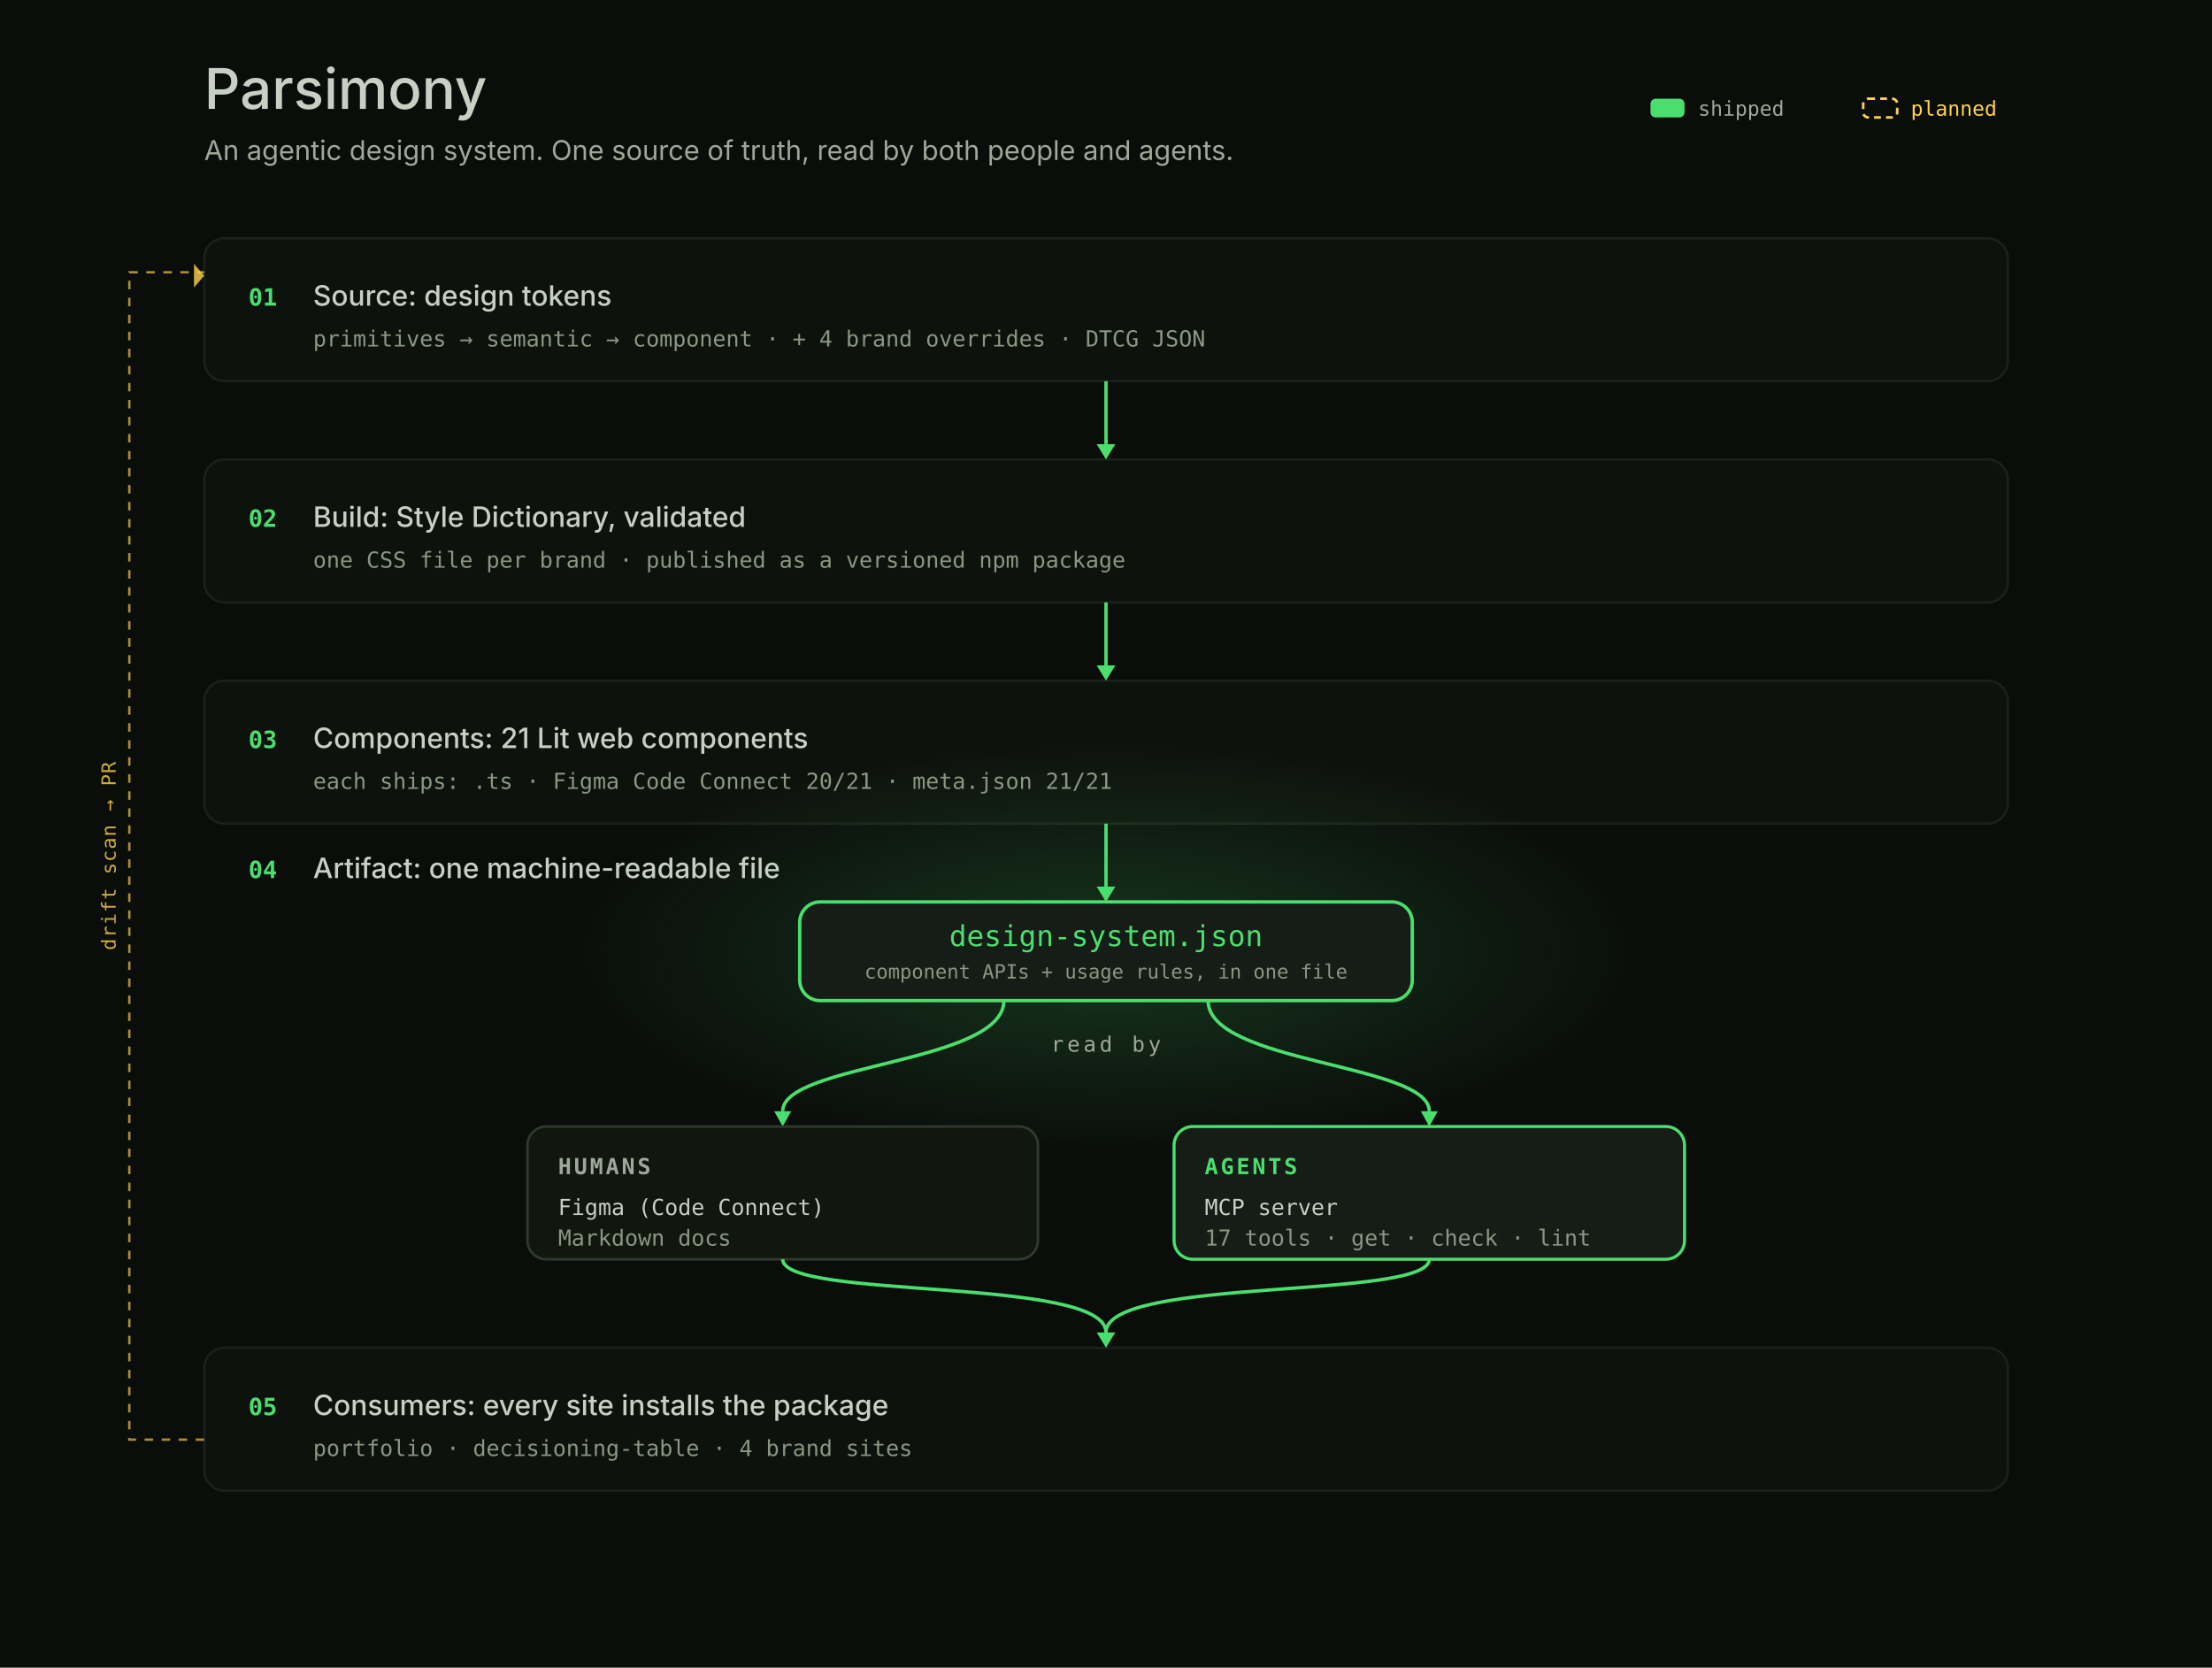
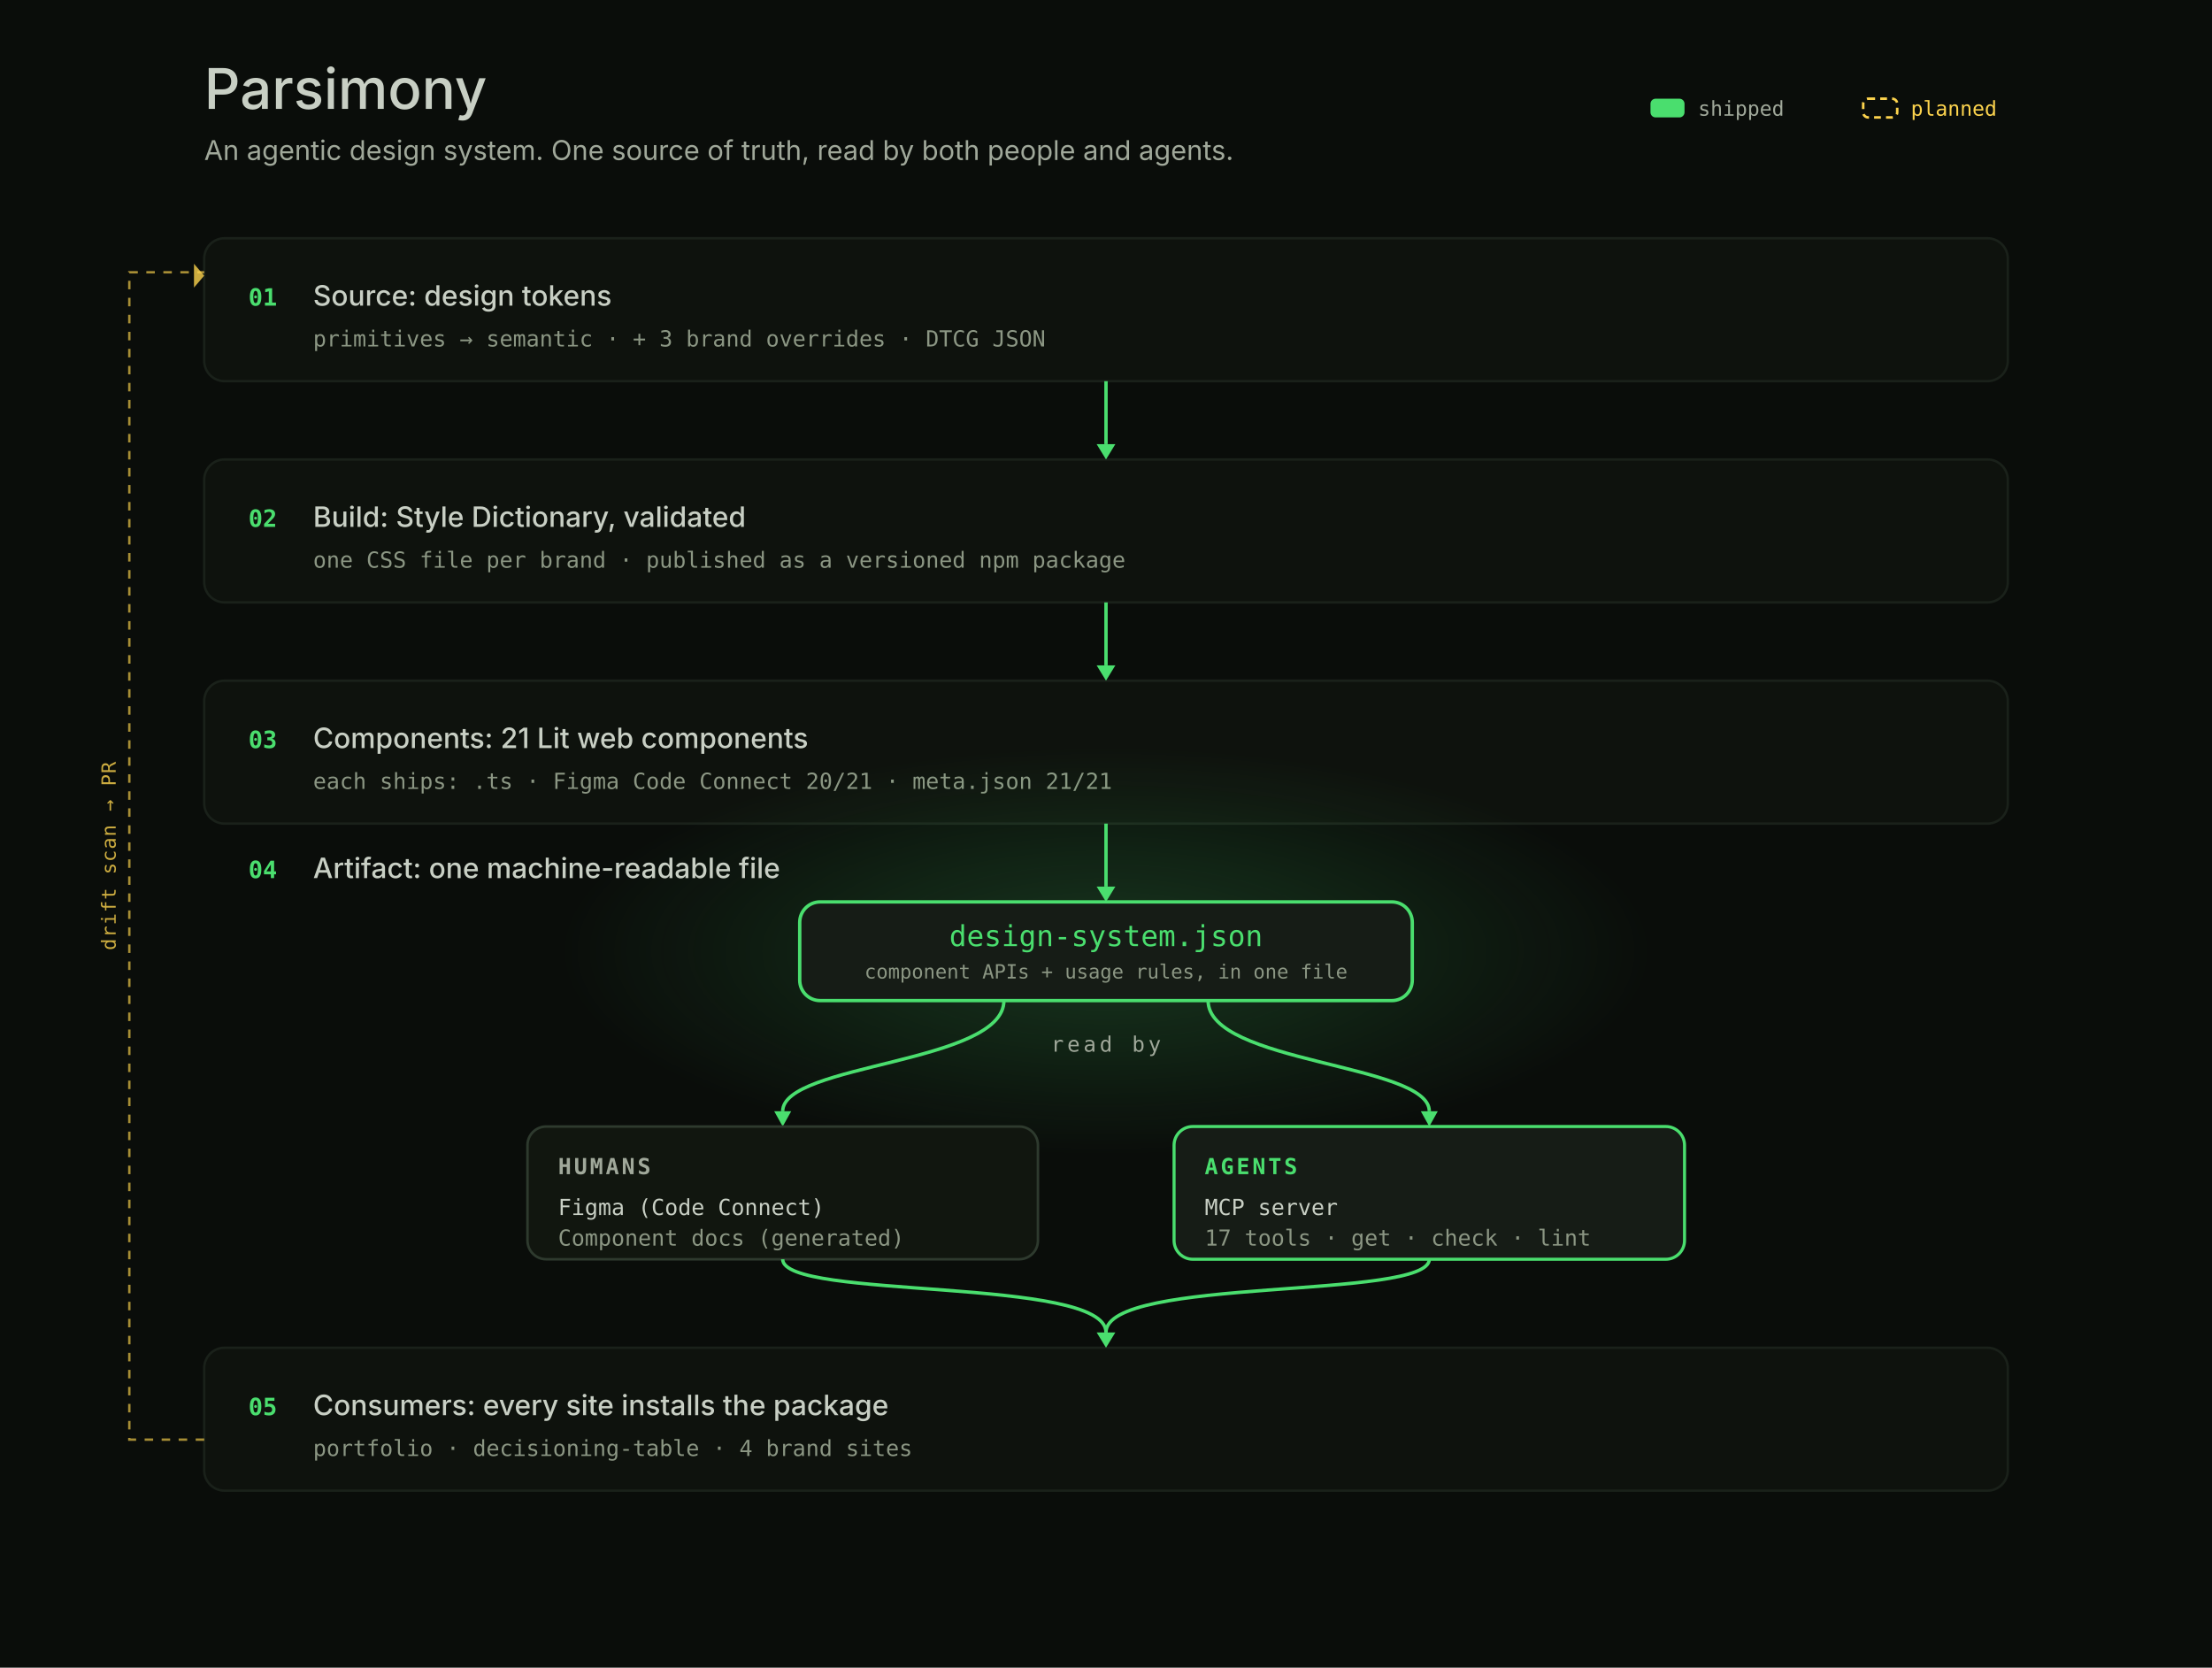
<svg xmlns="http://www.w3.org/2000/svg" width="1300" height="980" viewBox="0 0 1300 980" font-family="'Space Grotesk','Inter',system-ui,sans-serif">
  <defs>
    <radialGradient id="bloom" cx="50%" cy="50%" r="50%">
      <stop offset="0" stop-color="#4ADE6E" stop-opacity="0.20" />
      <stop offset="1" stop-color="#4ADE6E" stop-opacity="0" />
    </radialGradient>
  </defs>
  <rect width="1300" height="980" fill="#0A0D0A" />
  <text x="120" y="64" font-family="'Space Grotesk','Inter',system-ui,sans-serif" font-size="33" font-weight="500" fill="#C8CFC4" text-anchor="start" opacity="1.0">Parsimony</text>
  <text x="120" y="94" font-family="'Space Grotesk','Inter',system-ui,sans-serif" font-size="16" font-weight="400" fill="#A0A89A" text-anchor="start" opacity="1.0">An agentic design system. One source of truth, read by both people and agents.</text>
  <rect x="970" y="58" width="20" height="11" rx="3" fill="#4ADE6E" />
  <text x="998" y="68" font-family="'JetBrains Mono','SFMono-Regular',ui-monospace,Menlo,monospace" font-size="12" font-weight="400" fill="#A0A89A" text-anchor="start" opacity="1.0">shipped</text>
  <rect x="1095" y="58" width="20" height="11" rx="3" fill="none" stroke="#FCD34D" stroke-width="1.5" stroke-dasharray="4 3" />
  <text x="1123" y="68" font-family="'JetBrains Mono','SFMono-Regular',ui-monospace,Menlo,monospace" font-size="12" font-weight="400" fill="#FCD34D" text-anchor="start" opacity="1.0">planned</text>
  <rect x="120" y="140" width="1060" height="84" rx="12" fill="#0E120D" stroke="#1A211A" stroke-width="1.4" opacity="1.0" />
  <text x="146" y="179.6" font-family="'JetBrains Mono','SFMono-Regular',ui-monospace,Menlo,monospace" font-size="14" font-weight="600" fill="#4ADE6E" text-anchor="start" opacity="1.0">01</text>
  <text x="184" y="179.6" font-family="'Space Grotesk','Inter',system-ui,sans-serif" font-size="16.5" font-weight="500" fill="#C8CFC4" text-anchor="start" opacity="1.0">Source: design tokens</text>
-   <text x="184" y="203.6" font-family="'JetBrains Mono','SFMono-Regular',ui-monospace,Menlo,monospace" font-size="13" font-weight="400" fill="#8B9683" text-anchor="start" opacity="1.0">primitives → semantic → component   ·   + 4 brand overrides   ·   DTCG JSON</text>
+   <text x="184" y="203.6" font-family="'JetBrains Mono','SFMono-Regular',ui-monospace,Menlo,monospace" font-size="13" font-weight="400" fill="#8B9683" text-anchor="start" opacity="1.0">primitives → semantic   ·   + 3 brand overrides   ·   DTCG JSON</text>
  <rect x="120" y="270" width="1060" height="84" rx="12" fill="#0E120D" stroke="#1A211A" stroke-width="1.4" opacity="1.0" />
  <text x="146" y="309.6" font-family="'JetBrains Mono','SFMono-Regular',ui-monospace,Menlo,monospace" font-size="14" font-weight="600" fill="#4ADE6E" text-anchor="start" opacity="1.0">02</text>
  <text x="184" y="309.6" font-family="'Space Grotesk','Inter',system-ui,sans-serif" font-size="16.5" font-weight="500" fill="#C8CFC4" text-anchor="start" opacity="1.0">Build: Style Dictionary, validated</text>
  <text x="184" y="333.6" font-family="'JetBrains Mono','SFMono-Regular',ui-monospace,Menlo,monospace" font-size="13" font-weight="400" fill="#8B9683" text-anchor="start" opacity="1.0">one CSS file per brand   ·   published as a versioned npm package</text>
  <rect x="120" y="400" width="1060" height="84" rx="12" fill="#0E120D" stroke="#1A211A" stroke-width="1.4" opacity="1.0" />
  <text x="146" y="439.6" font-family="'JetBrains Mono','SFMono-Regular',ui-monospace,Menlo,monospace" font-size="14" font-weight="600" fill="#4ADE6E" text-anchor="start" opacity="1.0">03</text>
  <text x="184" y="439.6" font-family="'Space Grotesk','Inter',system-ui,sans-serif" font-size="16.5" font-weight="500" fill="#C8CFC4" text-anchor="start" opacity="1.0">Components: 21 Lit web components</text>
  <text x="184" y="463.6" font-family="'JetBrains Mono','SFMono-Regular',ui-monospace,Menlo,monospace" font-size="13" font-weight="400" fill="#8B9683" text-anchor="start" opacity="1.0">each ships:  .ts   ·   Figma Code Connect 20/21   ·   meta.json 21/21</text>
  <ellipse cx="650" cy="559.0" rx="320" ry="120" fill="url(#bloom)" />
  <text x="146" y="516" font-family="'JetBrains Mono','SFMono-Regular',ui-monospace,Menlo,monospace" font-size="14" font-weight="600" fill="#4ADE6E" text-anchor="start" opacity="1.0">04</text>
  <text x="184" y="516" font-family="'Space Grotesk','Inter',system-ui,sans-serif" font-size="16.5" font-weight="500" fill="#C8CFC4" text-anchor="start" opacity="1.0">Artifact: one machine-readable file</text>
  <rect x="470.0" y="530" width="360" height="58" rx="12" fill="#161C16" stroke="#4ADE6E" stroke-width="2" opacity="1.0" />
  <text x="650" y="556" font-family="'JetBrains Mono','SFMono-Regular',ui-monospace,Menlo,monospace" font-size="17" font-weight="500" fill="#4ADE6E" text-anchor="middle" opacity="1.0">design-system.json</text>
  <text x="650" y="575" font-family="'JetBrains Mono','SFMono-Regular',ui-monospace,Menlo,monospace" font-size="11.5" font-weight="400" fill="#8B9683" text-anchor="middle" opacity="1.0">component APIs + usage rules, in one file</text>
  <text x="650" y="618" font-family="'JetBrains Mono','SFMono-Regular',ui-monospace,Menlo,monospace" font-size="12.5" font-weight="400" fill="#A0A89A" text-anchor="middle" letter-spacing="2" opacity="1.0">read by</text>
  <path d="M590,588 C590,625.0 460.0,625.0 460.0,653" fill="none" stroke="#4ADE6E" stroke-width="2.0" />
  <path d="M455.0,653 L465.0,653 L460.0,662 Z" fill="#4ADE6E" />
  <path d="M710,588 C710,625.0 840.0,625.0 840.0,653" fill="none" stroke="#4ADE6E" stroke-width="2.0" />
  <path d="M835.0,653 L845.0,653 L840.0,662 Z" fill="#4ADE6E" />
  <rect x="310" y="662" width="300" height="78" rx="11" fill="#11160F" stroke="#2E3A2E" stroke-width="1.5" opacity="1.0" />
  <text x="328" y="690" font-family="'JetBrains Mono','SFMono-Regular',ui-monospace,Menlo,monospace" font-size="13" font-weight="600" fill="#A0A89A" text-anchor="start" letter-spacing="1.5" opacity="1.0">HUMANS</text>
  <text x="328" y="714" font-family="'JetBrains Mono','SFMono-Regular',ui-monospace,Menlo,monospace" font-size="13" font-weight="400" fill="#C8CFC4" text-anchor="start" opacity="1.0">Figma (Code Connect)</text>
-   <text x="328" y="732" font-family="'JetBrains Mono','SFMono-Regular',ui-monospace,Menlo,monospace" font-size="13" font-weight="400" fill="#8B9683" text-anchor="start" opacity="1.0">Markdown docs</text>
+   <text x="328" y="732" font-family="'JetBrains Mono','SFMono-Regular',ui-monospace,Menlo,monospace" font-size="13" font-weight="400" fill="#8B9683" text-anchor="start" opacity="1.0">Component docs (generated)</text>
  <rect x="690" y="662" width="300" height="78" rx="11" fill="#161C16" stroke="#4ADE6E" stroke-width="1.8" opacity="1.0" />
  <text x="708" y="690" font-family="'JetBrains Mono','SFMono-Regular',ui-monospace,Menlo,monospace" font-size="13" font-weight="600" fill="#4ADE6E" text-anchor="start" letter-spacing="1.5" opacity="1.0">AGENTS</text>
  <text x="708" y="714" font-family="'JetBrains Mono','SFMono-Regular',ui-monospace,Menlo,monospace" font-size="13" font-weight="400" fill="#C8CFC4" text-anchor="start" opacity="1.0">MCP server</text>
  <text x="708" y="732" font-family="'JetBrains Mono','SFMono-Regular',ui-monospace,Menlo,monospace" font-size="13" font-weight="400" fill="#8B9683" text-anchor="start" opacity="1.0">17 tools · get · check · lint</text>
  <rect x="120" y="792" width="1060" height="84" rx="12" fill="#0E120D" stroke="#1A211A" stroke-width="1.4" opacity="1.0" />
  <text x="146" y="831.6" font-family="'JetBrains Mono','SFMono-Regular',ui-monospace,Menlo,monospace" font-size="14" font-weight="600" fill="#4ADE6E" text-anchor="start" opacity="1.0">05</text>
  <text x="184" y="831.6" font-family="'Space Grotesk','Inter',system-ui,sans-serif" font-size="16.5" font-weight="500" fill="#C8CFC4" text-anchor="start" opacity="1.0">Consumers: every site installs the package</text>
  <text x="184" y="855.6" font-family="'JetBrains Mono','SFMono-Regular',ui-monospace,Menlo,monospace" font-size="13" font-weight="400" fill="#8B9683" text-anchor="start" opacity="1.0">portfolio · decisioning-table · 4 brand sites</text>
  <line x1="650" y1="224" x2="650" y2="261" stroke="#4ADE6E" stroke-width="2.0" />
  <path d="M644.5,261 L655.5,261 L650,270 Z" fill="#4ADE6E" />
  <line x1="650" y1="354" x2="650" y2="391" stroke="#4ADE6E" stroke-width="2.0" />
  <path d="M644.5,391 L655.5,391 L650,400 Z" fill="#4ADE6E" />
  <line x1="650" y1="484" x2="650" y2="521" stroke="#4ADE6E" stroke-width="2.0" />
  <path d="M644.5,521 L655.5,521 L650,530 Z" fill="#4ADE6E" />
  <path d="M460.0,740 C460.0,764 650,750 650,783" fill="none" stroke="#4ADE6E" stroke-width="2" />
  <path d="M840.0,740 C840.0,764 650,750 650,783" fill="none" stroke="#4ADE6E" stroke-width="2" />
  <path d="M644.5,783 L655.5,783 L650,792 Z" fill="#4ADE6E" />
  <path d="M120,846 H76 V160 H120" fill="none" stroke="#FCD34D" stroke-width="1.4" stroke-dasharray="5 5" opacity="0.65" />
  <path d="M114,155 L120,162 L114,169 Z" fill="#FCD34D" opacity="0.8" />
  <text transform="rotate(-90 68 503.0)" x="68" y="503.0" font-family="'JetBrains Mono','SFMono-Regular',ui-monospace,Menlo,monospace" font-size="11.5" font-weight="400" fill="#FCD34D" text-anchor="middle" letter-spacing="0.5" opacity="0.8">drift scan → PR</text>
</svg>
